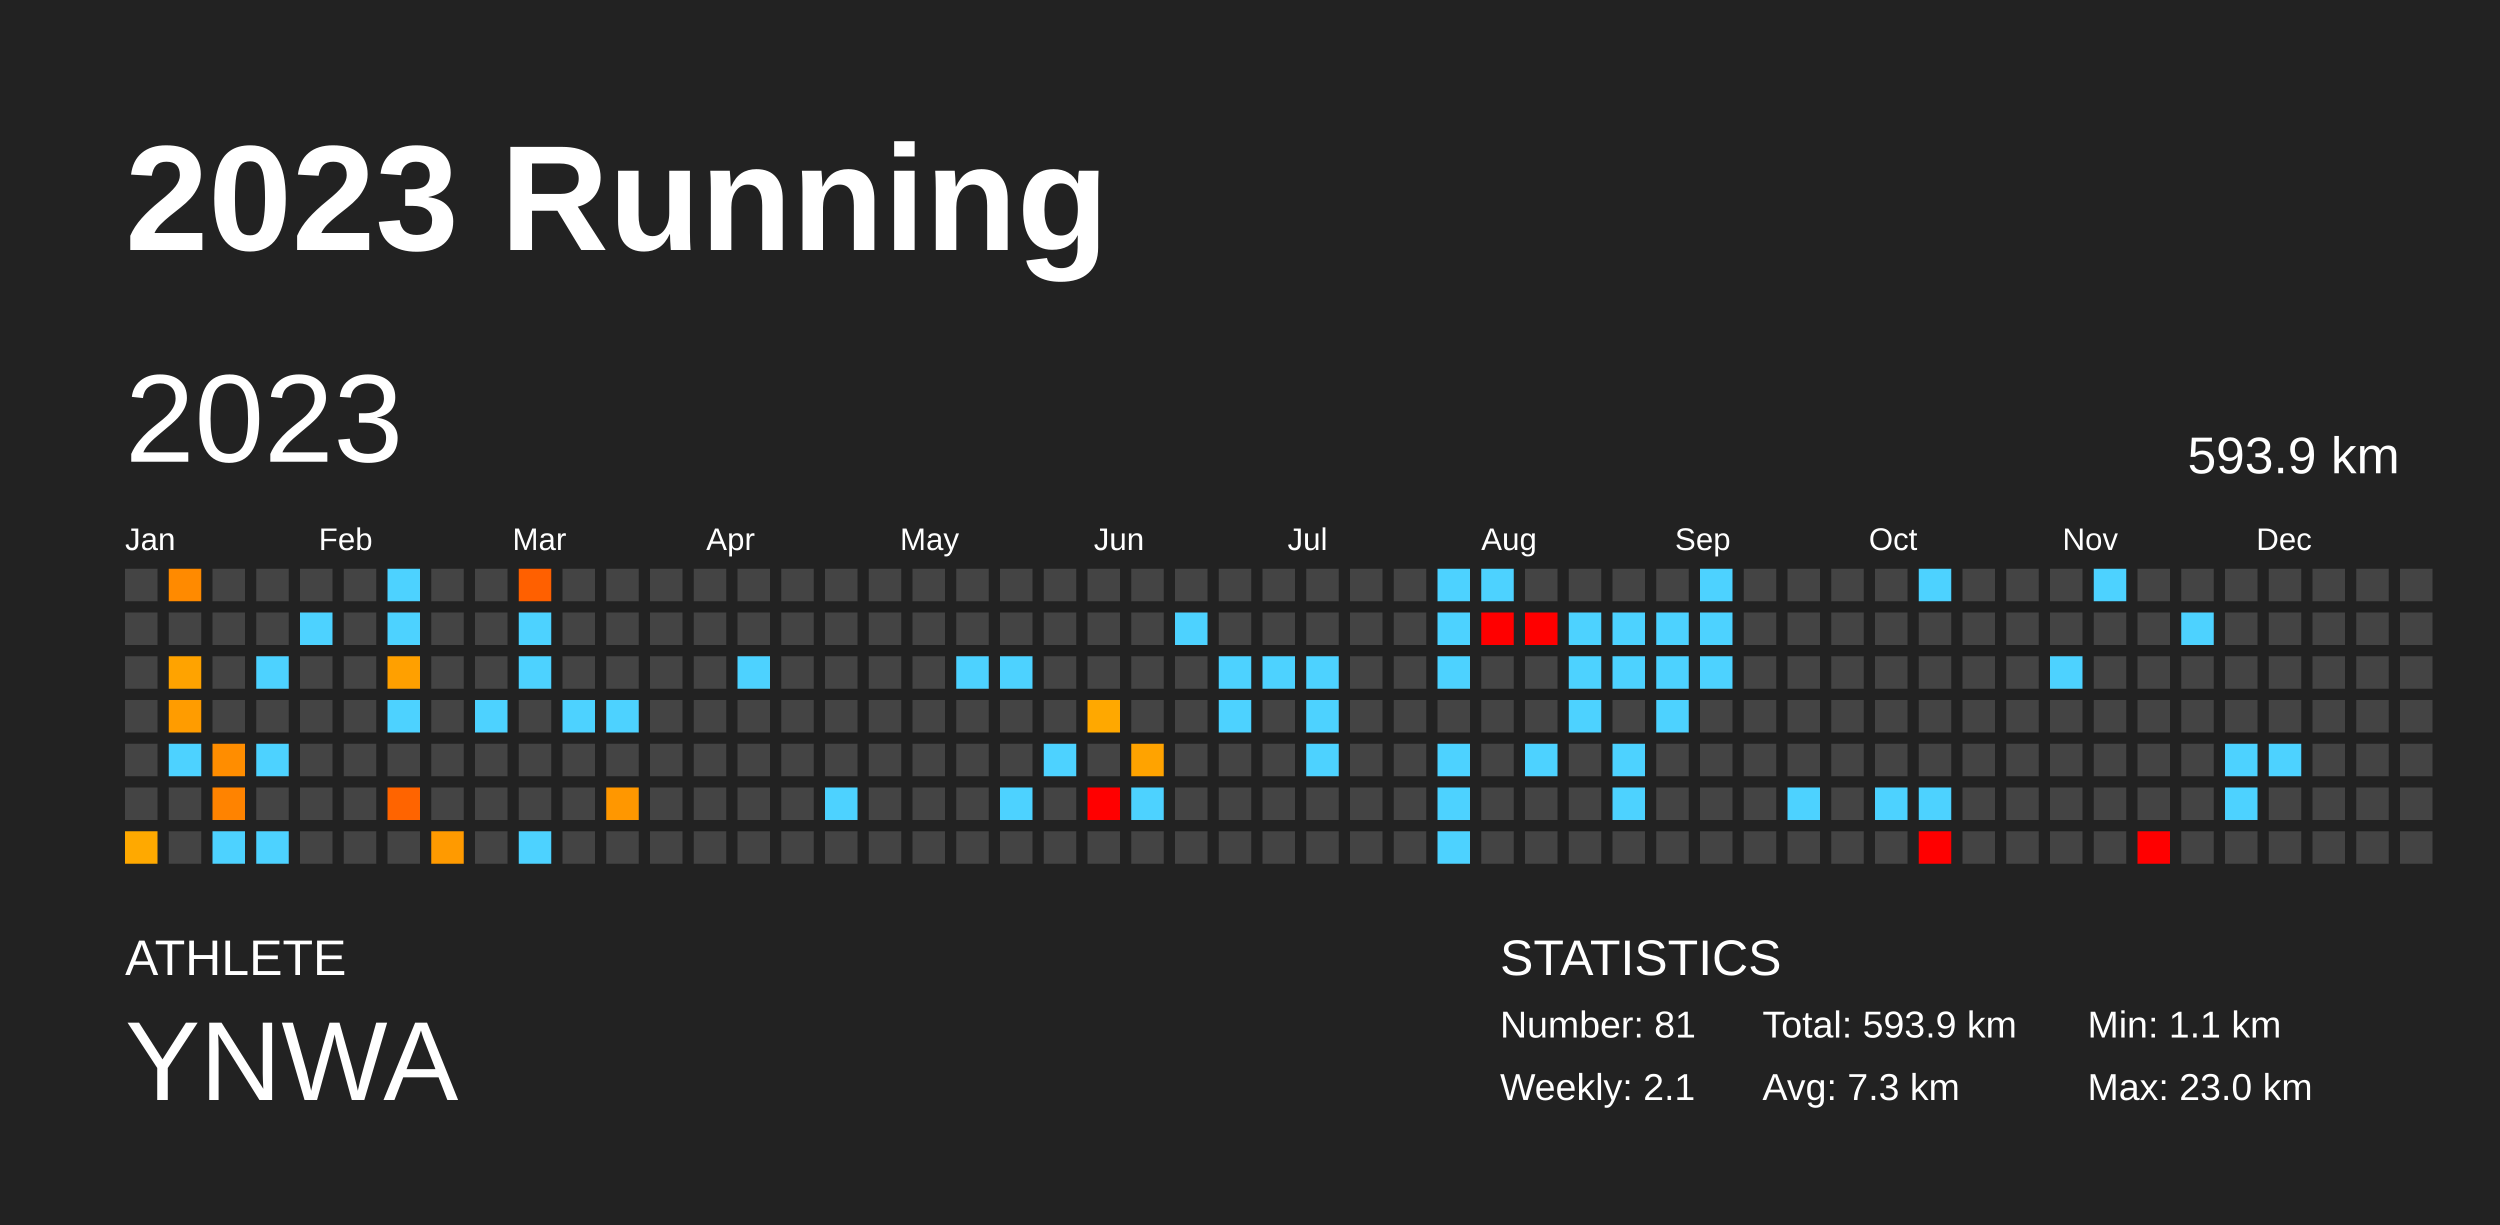
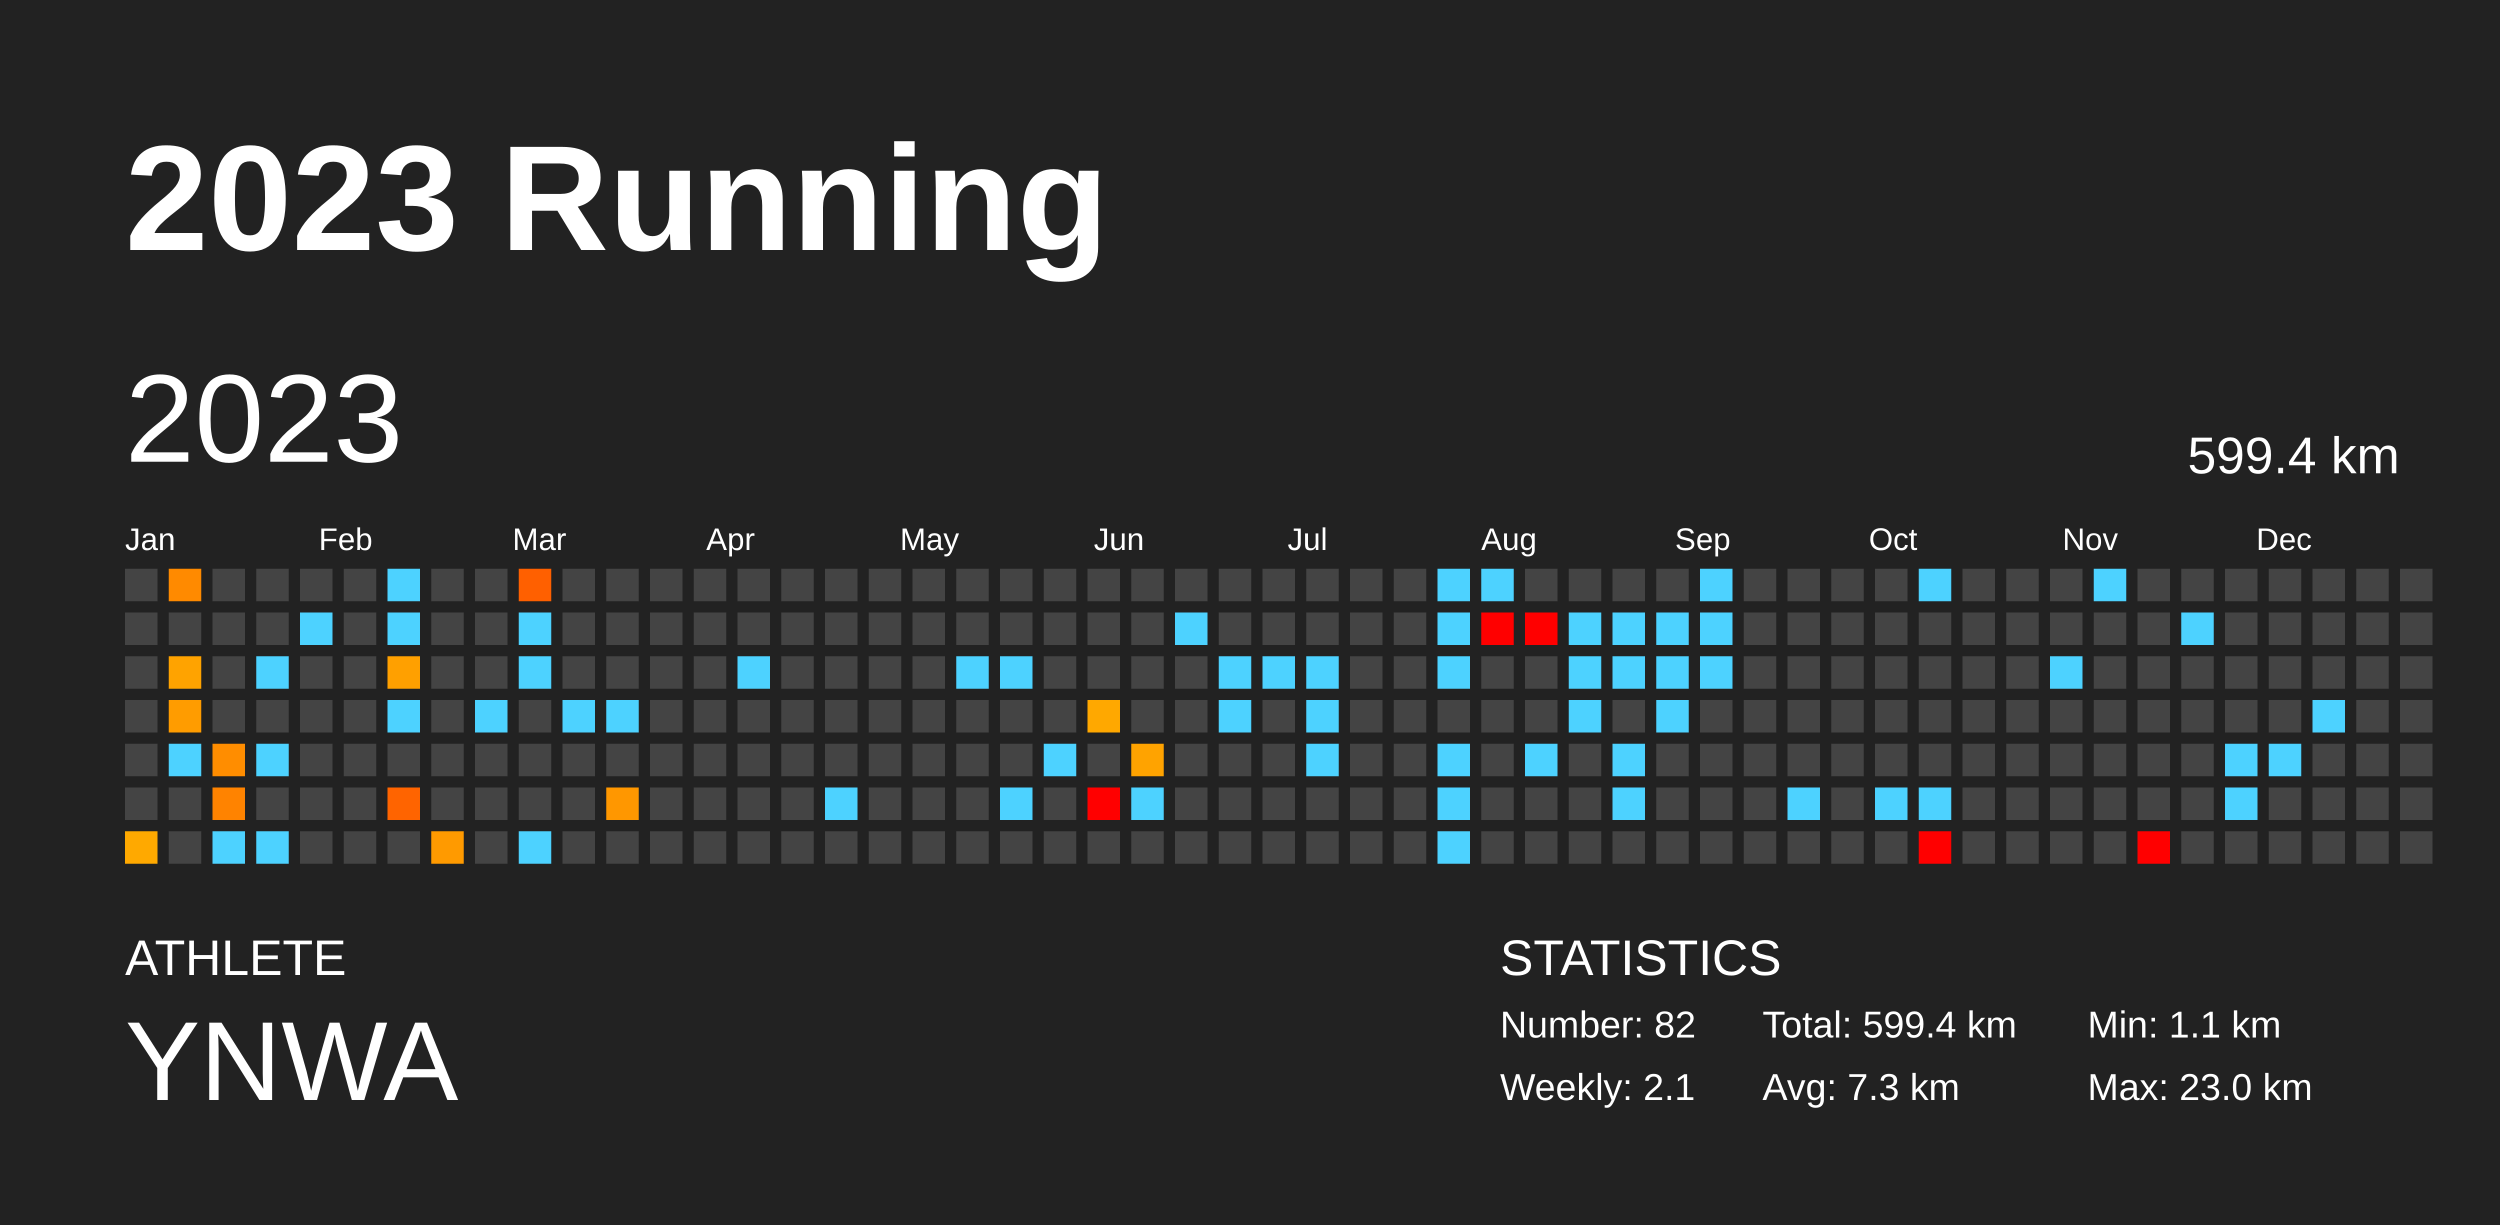
<svg xmlns="http://www.w3.org/2000/svg" baseProfile="full" height="98mm" version="1.1" viewBox="0,0,200,98" width="200mm">
  <defs />
  <rect fill="#222222" height="98" width="200" x="0" y="0" />
  <text fill="#FFFFFF" style="font-size:12px; font-family:Arial; font-weight:bold;" x="10" y="20">2023 Running</text>
  <text fill="#FFFFFF" style="font-size:4px; font-family:Arial" x="10" y="78">ATHLETE</text>
  <text fill="#FFFFFF" style="font-size:9px; font-family:Arial" x="10" y="88">YNWA</text>
  <text fill="#FFFFFF" style="font-size:4px; font-family:Arial" x="120" y="78">STATISTICS</text>
-   <text fill="#FFFFFF" style="font-size:3px; font-family:Arial" x="120" y="83">Number: 81</text>
+   <text fill="#FFFFFF" style="font-size:3px; font-family:Arial" x="120" y="83">Number: 82</text>
  <text fill="#FFFFFF" style="font-size:3px; font-family:Arial" x="120" y="88">Weekly: 2.1</text>
-   <text fill="#FFFFFF" style="font-size:3px; font-family:Arial" x="141" y="83">Total: 593.9 km</text>
+   <text fill="#FFFFFF" style="font-size:3px; font-family:Arial" x="141" y="83">Total: 599.4 km</text>
  <text fill="#FFFFFF" style="font-size:3px; font-family:Arial" x="141" y="88">Avg: 7.3 km</text>
  <text fill="#FFFFFF" style="font-size:3px; font-family:Arial" x="167" y="83">Min: 1.1 km</text>
  <text fill="#FFFFFF" style="font-size:3px; font-family:Arial" x="167" y="88">Max: 23.0 km</text>
  <text dominant-baseline="hanging" fill="#FFFFFF" style="font-size:10.0px; font-family:Arial;" x="10" y="30">2023</text>
-   <text dominant-baseline="hanging" fill="#FFFFFF" style="font-size:4.125px; font-family:Arial;" x="175" y="35">593.9 km</text>
+   <text dominant-baseline="hanging" fill="#FFFFFF" style="font-size:4.125px; font-family:Arial;" x="175" y="35">599.4 km</text>
  <text fill="#FFFFFF" style="font-size:2.5px; font-family:Arial" x="10.0" y="44">Jan</text>
  <text fill="#FFFFFF" style="font-size:2.5px; font-family:Arial" x="25.5" y="44">Feb</text>
  <text fill="#FFFFFF" style="font-size:2.5px; font-family:Arial" x="41.0" y="44">Mar</text>
  <text fill="#FFFFFF" style="font-size:2.5px; font-family:Arial" x="56.5" y="44">Apr</text>
  <text fill="#FFFFFF" style="font-size:2.5px; font-family:Arial" x="72.0" y="44">May</text>
  <text fill="#FFFFFF" style="font-size:2.5px; font-family:Arial" x="87.5" y="44">Jun</text>
  <text fill="#FFFFFF" style="font-size:2.5px; font-family:Arial" x="103.0" y="44">Jul</text>
  <text fill="#FFFFFF" style="font-size:2.5px; font-family:Arial" x="118.5" y="44">Aug</text>
  <text fill="#FFFFFF" style="font-size:2.5px; font-family:Arial" x="134.0" y="44">Sep</text>
  <text fill="#FFFFFF" style="font-size:2.5px; font-family:Arial" x="149.5" y="44">Oct</text>
  <text fill="#FFFFFF" style="font-size:2.5px; font-family:Arial" x="165.0" y="44">Nov</text>
  <text fill="#FFFFFF" style="font-size:2.5px; font-family:Arial" x="180.5" y="44">Dec</text>
  <rect fill="#444444" height="2.6" width="2.6" x="10.0" y="45.5" />
  <rect fill="#444444" height="2.6" width="2.6" x="10.0" y="49.0" />
  <rect fill="#444444" height="2.6" width="2.6" x="10.0" y="52.5" />
  <rect fill="#444444" height="2.6" width="2.6" x="10.0" y="56.0" />
  <rect fill="#444444" height="2.6" width="2.6" x="10.0" y="59.5" />
  <rect fill="#444444" height="2.6" width="2.6" x="10.0" y="63.0" />
  <rect fill="#ffa900" height="2.6" width="2.6" x="10.0" y="66.5" />
  <rect fill="#ff8a00" height="2.6" width="2.6" x="13.5" y="45.5" />
  <rect fill="#444444" height="2.6" width="2.6" x="13.5" y="49.0" />
  <rect fill="#ffa300" height="2.6" width="2.6" x="13.5" y="52.5" />
  <rect fill="#ff9c00" height="2.6" width="2.6" x="13.5" y="56.0" />
  <rect fill="#4dd2ff" height="2.6" width="2.6" x="13.5" y="59.5" />
  <rect fill="#444444" height="2.6" width="2.6" x="13.5" y="63.0" />
  <rect fill="#444444" height="2.6" width="2.6" x="13.5" y="66.5" />
  <rect fill="#444444" height="2.6" width="2.6" x="17.0" y="45.5" />
  <rect fill="#444444" height="2.6" width="2.6" x="17.0" y="49.0" />
  <rect fill="#444444" height="2.6" width="2.6" x="17.0" y="52.5" />
  <rect fill="#444444" height="2.6" width="2.6" x="17.0" y="56.0" />
  <rect fill="#ff8d00" height="2.6" width="2.6" x="17.0" y="59.5" />
  <rect fill="#ff8300" height="2.6" width="2.6" x="17.0" y="63.0" />
  <rect fill="#4dd2ff" height="2.6" width="2.6" x="17.0" y="66.5" />
  <rect fill="#444444" height="2.6" width="2.6" x="20.5" y="45.5" />
  <rect fill="#444444" height="2.6" width="2.6" x="20.5" y="49.0" />
  <rect fill="#4dd2ff" height="2.6" width="2.6" x="20.5" y="52.5" />
  <rect fill="#444444" height="2.6" width="2.6" x="20.5" y="56.0" />
  <rect fill="#4dd2ff" height="2.6" width="2.6" x="20.5" y="59.5" />
  <rect fill="#444444" height="2.6" width="2.6" x="20.5" y="63.0" />
  <rect fill="#4dd2ff" height="2.6" width="2.6" x="20.5" y="66.5" />
  <rect fill="#444444" height="2.6" width="2.6" x="24.0" y="45.5" />
  <rect fill="#4dd2ff" height="2.6" width="2.6" x="24.0" y="49.0" />
  <rect fill="#444444" height="2.6" width="2.6" x="24.0" y="52.5" />
  <rect fill="#444444" height="2.6" width="2.6" x="24.0" y="56.0" />
  <rect fill="#444444" height="2.6" width="2.6" x="24.0" y="59.5" />
  <rect fill="#444444" height="2.6" width="2.6" x="24.0" y="63.0" />
  <rect fill="#444444" height="2.6" width="2.6" x="24.0" y="66.5" />
  <rect fill="#444444" height="2.6" width="2.6" x="27.5" y="45.5" />
  <rect fill="#444444" height="2.6" width="2.6" x="27.5" y="49.0" />
  <rect fill="#444444" height="2.6" width="2.6" x="27.5" y="52.5" />
  <rect fill="#444444" height="2.6" width="2.6" x="27.5" y="56.0" />
  <rect fill="#444444" height="2.6" width="2.6" x="27.5" y="59.5" />
  <rect fill="#444444" height="2.6" width="2.6" x="27.5" y="63.0" />
  <rect fill="#444444" height="2.6" width="2.6" x="27.5" y="66.5" />
  <rect fill="#4dd2ff" height="2.6" width="2.6" x="31.0" y="45.5" />
  <rect fill="#4dd2ff" height="2.6" width="2.6" x="31.0" y="49.0" />
  <rect fill="#ffa000" height="2.6" width="2.6" x="31.0" y="52.5" />
  <rect fill="#4dd2ff" height="2.6" width="2.6" x="31.0" y="56.0" />
  <rect fill="#444444" height="2.6" width="2.6" x="31.0" y="59.5" />
  <rect fill="#ff6400" height="2.6" width="2.6" x="31.0" y="63.0" />
  <rect fill="#444444" height="2.6" width="2.6" x="31.0" y="66.5" />
  <rect fill="#444444" height="2.6" width="2.6" x="34.5" y="45.5" />
  <rect fill="#444444" height="2.6" width="2.6" x="34.5" y="49.0" />
  <rect fill="#444444" height="2.6" width="2.6" x="34.5" y="52.5" />
  <rect fill="#444444" height="2.6" width="2.6" x="34.5" y="56.0" />
  <rect fill="#444444" height="2.6" width="2.6" x="34.5" y="59.5" />
  <rect fill="#444444" height="2.6" width="2.6" x="34.5" y="63.0" />
  <rect fill="#ff9a00" height="2.6" width="2.6" x="34.5" y="66.5" />
  <rect fill="#444444" height="2.6" width="2.6" x="38.0" y="45.5" />
  <rect fill="#444444" height="2.6" width="2.6" x="38.0" y="49.0" />
  <rect fill="#444444" height="2.6" width="2.6" x="38.0" y="52.5" />
  <rect fill="#4dd2ff" height="2.6" width="2.6" x="38.0" y="56.0" />
  <rect fill="#444444" height="2.6" width="2.6" x="38.0" y="59.5" />
  <rect fill="#444444" height="2.6" width="2.6" x="38.0" y="63.0" />
  <rect fill="#444444" height="2.6" width="2.6" x="38.0" y="66.5" />
  <rect fill="#ff6000" height="2.6" width="2.6" x="41.5" y="45.5" />
  <rect fill="#4dd2ff" height="2.6" width="2.6" x="41.5" y="49.0" />
  <rect fill="#4dd2ff" height="2.6" width="2.6" x="41.5" y="52.5" />
  <rect fill="#444444" height="2.6" width="2.6" x="41.5" y="56.0" />
  <rect fill="#444444" height="2.6" width="2.6" x="41.5" y="59.5" />
  <rect fill="#444444" height="2.6" width="2.6" x="41.5" y="63.0" />
  <rect fill="#4dd2ff" height="2.6" width="2.6" x="41.5" y="66.5" />
  <rect fill="#444444" height="2.6" width="2.6" x="45.0" y="45.5" />
  <rect fill="#444444" height="2.6" width="2.6" x="45.0" y="49.0" />
  <rect fill="#444444" height="2.6" width="2.6" x="45.0" y="52.5" />
  <rect fill="#4dd2ff" height="2.6" width="2.6" x="45.0" y="56.0" />
  <rect fill="#444444" height="2.6" width="2.6" x="45.0" y="59.5" />
  <rect fill="#444444" height="2.6" width="2.6" x="45.0" y="63.0" />
  <rect fill="#444444" height="2.6" width="2.6" x="45.0" y="66.5" />
  <rect fill="#444444" height="2.6" width="2.6" x="48.5" y="45.5" />
  <rect fill="#444444" height="2.6" width="2.6" x="48.5" y="49.0" />
  <rect fill="#444444" height="2.6" width="2.6" x="48.5" y="52.5" />
  <rect fill="#4dd2ff" height="2.6" width="2.6" x="48.5" y="56.0" />
  <rect fill="#444444" height="2.6" width="2.6" x="48.5" y="59.5" />
  <rect fill="#ff9700" height="2.6" width="2.6" x="48.5" y="63.0" />
  <rect fill="#444444" height="2.6" width="2.6" x="48.5" y="66.5" />
  <rect fill="#444444" height="2.6" width="2.6" x="52.0" y="45.5" />
  <rect fill="#444444" height="2.6" width="2.6" x="52.0" y="49.0" />
  <rect fill="#444444" height="2.6" width="2.6" x="52.0" y="52.5" />
  <rect fill="#444444" height="2.6" width="2.6" x="52.0" y="56.0" />
  <rect fill="#444444" height="2.6" width="2.6" x="52.0" y="59.5" />
  <rect fill="#444444" height="2.6" width="2.6" x="52.0" y="63.0" />
  <rect fill="#444444" height="2.6" width="2.6" x="52.0" y="66.5" />
  <rect fill="#444444" height="2.6" width="2.6" x="55.5" y="45.5" />
  <rect fill="#444444" height="2.6" width="2.6" x="55.5" y="49.0" />
  <rect fill="#444444" height="2.6" width="2.6" x="55.5" y="52.5" />
  <rect fill="#444444" height="2.6" width="2.6" x="55.5" y="56.0" />
  <rect fill="#444444" height="2.6" width="2.6" x="55.5" y="59.5" />
  <rect fill="#444444" height="2.6" width="2.6" x="55.5" y="63.0" />
  <rect fill="#444444" height="2.6" width="2.6" x="55.5" y="66.5" />
  <rect fill="#444444" height="2.6" width="2.6" x="59.0" y="45.5" />
  <rect fill="#444444" height="2.6" width="2.6" x="59.0" y="49.0" />
  <rect fill="#4dd2ff" height="2.6" width="2.6" x="59.0" y="52.5" />
  <rect fill="#444444" height="2.6" width="2.6" x="59.0" y="56.0" />
  <rect fill="#444444" height="2.6" width="2.6" x="59.0" y="59.5" />
  <rect fill="#444444" height="2.6" width="2.6" x="59.0" y="63.0" />
  <rect fill="#444444" height="2.6" width="2.6" x="59.0" y="66.5" />
  <rect fill="#444444" height="2.6" width="2.6" x="62.5" y="45.5" />
  <rect fill="#444444" height="2.6" width="2.6" x="62.5" y="49.0" />
  <rect fill="#444444" height="2.6" width="2.6" x="62.5" y="52.5" />
  <rect fill="#444444" height="2.6" width="2.6" x="62.5" y="56.0" />
  <rect fill="#444444" height="2.6" width="2.6" x="62.5" y="59.5" />
  <rect fill="#444444" height="2.6" width="2.6" x="62.5" y="63.0" />
  <rect fill="#444444" height="2.6" width="2.6" x="62.5" y="66.5" />
  <rect fill="#444444" height="2.6" width="2.6" x="66.0" y="45.5" />
  <rect fill="#444444" height="2.6" width="2.6" x="66.0" y="49.0" />
  <rect fill="#444444" height="2.6" width="2.6" x="66.0" y="52.5" />
  <rect fill="#444444" height="2.6" width="2.6" x="66.0" y="56.0" />
  <rect fill="#444444" height="2.6" width="2.6" x="66.0" y="59.5" />
  <rect fill="#4dd2ff" height="2.6" width="2.6" x="66.0" y="63.0" />
  <rect fill="#444444" height="2.6" width="2.6" x="66.0" y="66.5" />
  <rect fill="#444444" height="2.6" width="2.6" x="69.5" y="45.5" />
  <rect fill="#444444" height="2.6" width="2.6" x="69.5" y="49.0" />
  <rect fill="#444444" height="2.6" width="2.6" x="69.5" y="52.5" />
  <rect fill="#444444" height="2.6" width="2.6" x="69.5" y="56.0" />
  <rect fill="#444444" height="2.6" width="2.6" x="69.5" y="59.5" />
  <rect fill="#444444" height="2.6" width="2.6" x="69.5" y="63.0" />
  <rect fill="#444444" height="2.6" width="2.6" x="69.5" y="66.5" />
  <rect fill="#444444" height="2.6" width="2.6" x="73.0" y="45.5" />
  <rect fill="#444444" height="2.6" width="2.6" x="73.0" y="49.0" />
  <rect fill="#444444" height="2.6" width="2.6" x="73.0" y="52.5" />
  <rect fill="#444444" height="2.6" width="2.6" x="73.0" y="56.0" />
  <rect fill="#444444" height="2.6" width="2.6" x="73.0" y="59.5" />
  <rect fill="#444444" height="2.6" width="2.6" x="73.0" y="63.0" />
  <rect fill="#444444" height="2.6" width="2.6" x="73.0" y="66.5" />
  <rect fill="#444444" height="2.6" width="2.6" x="76.5" y="45.5" />
  <rect fill="#444444" height="2.6" width="2.6" x="76.5" y="49.0" />
  <rect fill="#4dd2ff" height="2.6" width="2.6" x="76.5" y="52.5" />
  <rect fill="#444444" height="2.6" width="2.6" x="76.5" y="56.0" />
  <rect fill="#444444" height="2.6" width="2.6" x="76.5" y="59.5" />
  <rect fill="#444444" height="2.6" width="2.6" x="76.5" y="63.0" />
  <rect fill="#444444" height="2.6" width="2.6" x="76.5" y="66.5" />
  <rect fill="#444444" height="2.6" width="2.6" x="80.0" y="45.5" />
  <rect fill="#444444" height="2.6" width="2.6" x="80.0" y="49.0" />
  <rect fill="#4dd2ff" height="2.6" width="2.6" x="80.0" y="52.5" />
  <rect fill="#444444" height="2.6" width="2.6" x="80.0" y="56.0" />
  <rect fill="#444444" height="2.6" width="2.6" x="80.0" y="59.5" />
  <rect fill="#4dd2ff" height="2.6" width="2.6" x="80.0" y="63.0" />
  <rect fill="#444444" height="2.6" width="2.6" x="80.0" y="66.5" />
  <rect fill="#444444" height="2.6" width="2.6" x="83.5" y="45.5" />
  <rect fill="#444444" height="2.6" width="2.6" x="83.5" y="49.0" />
  <rect fill="#444444" height="2.6" width="2.6" x="83.5" y="52.5" />
  <rect fill="#444444" height="2.6" width="2.6" x="83.5" y="56.0" />
  <rect fill="#4dd2ff" height="2.6" width="2.6" x="83.5" y="59.5" />
  <rect fill="#444444" height="2.6" width="2.6" x="83.5" y="63.0" />
  <rect fill="#444444" height="2.6" width="2.6" x="83.5" y="66.5" />
  <rect fill="#444444" height="2.6" width="2.6" x="87.0" y="45.5" />
  <rect fill="#444444" height="2.6" width="2.6" x="87.0" y="49.0" />
  <rect fill="#444444" height="2.6" width="2.6" x="87.0" y="52.5" />
  <rect fill="#ffa800" height="2.6" width="2.6" x="87.0" y="56.0" />
  <rect fill="#444444" height="2.6" width="2.6" x="87.0" y="59.5" />
  <rect fill="red" height="2.6" width="2.6" x="87.0" y="63.0" />
  <rect fill="#444444" height="2.6" width="2.6" x="87.0" y="66.5" />
  <rect fill="#444444" height="2.6" width="2.6" x="90.5" y="45.5" />
  <rect fill="#444444" height="2.6" width="2.6" x="90.5" y="49.0" />
  <rect fill="#444444" height="2.6" width="2.6" x="90.5" y="52.5" />
  <rect fill="#444444" height="2.6" width="2.6" x="90.5" y="56.0" />
  <rect fill="#ffa300" height="2.6" width="2.6" x="90.5" y="59.5" />
  <rect fill="#4dd2ff" height="2.6" width="2.6" x="90.5" y="63.0" />
  <rect fill="#444444" height="2.6" width="2.6" x="90.5" y="66.5" />
  <rect fill="#444444" height="2.6" width="2.6" x="94.0" y="45.5" />
  <rect fill="#4dd2ff" height="2.6" width="2.6" x="94.0" y="49.0" />
  <rect fill="#444444" height="2.6" width="2.6" x="94.0" y="52.5" />
  <rect fill="#444444" height="2.6" width="2.6" x="94.0" y="56.0" />
  <rect fill="#444444" height="2.6" width="2.6" x="94.0" y="59.5" />
  <rect fill="#444444" height="2.6" width="2.6" x="94.0" y="63.0" />
  <rect fill="#444444" height="2.6" width="2.6" x="94.0" y="66.5" />
  <rect fill="#444444" height="2.6" width="2.6" x="97.5" y="45.5" />
  <rect fill="#444444" height="2.6" width="2.6" x="97.5" y="49.0" />
  <rect fill="#4dd2ff" height="2.6" width="2.6" x="97.5" y="52.5" />
  <rect fill="#4dd2ff" height="2.6" width="2.6" x="97.5" y="56.0" />
  <rect fill="#444444" height="2.6" width="2.6" x="97.5" y="59.5" />
  <rect fill="#444444" height="2.6" width="2.6" x="97.5" y="63.0" />
  <rect fill="#444444" height="2.6" width="2.6" x="97.5" y="66.5" />
  <rect fill="#444444" height="2.6" width="2.6" x="101.0" y="45.5" />
  <rect fill="#444444" height="2.6" width="2.6" x="101.0" y="49.0" />
  <rect fill="#4dd2ff" height="2.6" width="2.6" x="101.0" y="52.5" />
  <rect fill="#444444" height="2.6" width="2.6" x="101.0" y="56.0" />
  <rect fill="#444444" height="2.6" width="2.6" x="101.0" y="59.5" />
  <rect fill="#444444" height="2.6" width="2.6" x="101.0" y="63.0" />
  <rect fill="#444444" height="2.6" width="2.6" x="101.0" y="66.5" />
  <rect fill="#444444" height="2.6" width="2.6" x="104.5" y="45.5" />
  <rect fill="#444444" height="2.6" width="2.6" x="104.5" y="49.0" />
  <rect fill="#4dd2ff" height="2.6" width="2.6" x="104.5" y="52.5" />
  <rect fill="#4dd2ff" height="2.6" width="2.6" x="104.5" y="56.0" />
  <rect fill="#4dd2ff" height="2.6" width="2.6" x="104.5" y="59.5" />
  <rect fill="#444444" height="2.6" width="2.6" x="104.5" y="63.0" />
  <rect fill="#444444" height="2.6" width="2.6" x="104.5" y="66.5" />
  <rect fill="#444444" height="2.6" width="2.6" x="108.0" y="45.5" />
  <rect fill="#444444" height="2.6" width="2.6" x="108.0" y="49.0" />
  <rect fill="#444444" height="2.6" width="2.6" x="108.0" y="52.5" />
  <rect fill="#444444" height="2.6" width="2.6" x="108.0" y="56.0" />
  <rect fill="#444444" height="2.6" width="2.6" x="108.0" y="59.5" />
  <rect fill="#444444" height="2.6" width="2.6" x="108.0" y="63.0" />
  <rect fill="#444444" height="2.6" width="2.6" x="108.0" y="66.5" />
  <rect fill="#444444" height="2.6" width="2.6" x="111.5" y="45.5" />
  <rect fill="#444444" height="2.6" width="2.6" x="111.5" y="49.0" />
  <rect fill="#444444" height="2.6" width="2.6" x="111.5" y="52.5" />
  <rect fill="#444444" height="2.6" width="2.6" x="111.5" y="56.0" />
  <rect fill="#444444" height="2.6" width="2.6" x="111.5" y="59.5" />
  <rect fill="#444444" height="2.6" width="2.6" x="111.5" y="63.0" />
  <rect fill="#444444" height="2.6" width="2.6" x="111.5" y="66.5" />
  <rect fill="#4dd2ff" height="2.6" width="2.6" x="115.0" y="45.5" />
  <rect fill="#4dd2ff" height="2.6" width="2.6" x="115.0" y="49.0" />
  <rect fill="#4dd2ff" height="2.6" width="2.6" x="115.0" y="52.5" />
  <rect fill="#444444" height="2.6" width="2.6" x="115.0" y="56.0" />
  <rect fill="#4dd2ff" height="2.6" width="2.6" x="115.0" y="59.5" />
  <rect fill="#4dd2ff" height="2.6" width="2.6" x="115.0" y="63.0" />
  <rect fill="#4dd2ff" height="2.6" width="2.6" x="115.0" y="66.5" />
  <rect fill="#4dd2ff" height="2.6" width="2.6" x="118.5" y="45.5" />
  <rect fill="red" height="2.6" width="2.6" x="118.5" y="49.0" />
  <rect fill="#444444" height="2.6" width="2.6" x="118.5" y="52.5" />
  <rect fill="#444444" height="2.6" width="2.6" x="118.5" y="56.0" />
  <rect fill="#444444" height="2.6" width="2.6" x="118.5" y="59.5" />
  <rect fill="#444444" height="2.6" width="2.6" x="118.5" y="63.0" />
  <rect fill="#444444" height="2.6" width="2.6" x="118.5" y="66.5" />
  <rect fill="#444444" height="2.6" width="2.6" x="122.0" y="45.5" />
  <rect fill="red" height="2.6" width="2.6" x="122.0" y="49.0" />
  <rect fill="#444444" height="2.6" width="2.6" x="122.0" y="52.5" />
  <rect fill="#444444" height="2.6" width="2.6" x="122.0" y="56.0" />
  <rect fill="#4dd2ff" height="2.6" width="2.6" x="122.0" y="59.5" />
  <rect fill="#444444" height="2.6" width="2.6" x="122.0" y="63.0" />
  <rect fill="#444444" height="2.6" width="2.6" x="122.0" y="66.5" />
  <rect fill="#444444" height="2.6" width="2.6" x="125.5" y="45.5" />
  <rect fill="#4dd2ff" height="2.6" width="2.6" x="125.5" y="49.0" />
  <rect fill="#4dd2ff" height="2.6" width="2.6" x="125.5" y="52.5" />
  <rect fill="#4dd2ff" height="2.6" width="2.6" x="125.5" y="56.0" />
  <rect fill="#444444" height="2.6" width="2.6" x="125.5" y="59.5" />
  <rect fill="#444444" height="2.6" width="2.6" x="125.5" y="63.0" />
  <rect fill="#444444" height="2.6" width="2.6" x="125.5" y="66.5" />
  <rect fill="#444444" height="2.6" width="2.6" x="129.0" y="45.5" />
  <rect fill="#4dd2ff" height="2.6" width="2.6" x="129.0" y="49.0" />
  <rect fill="#4dd2ff" height="2.6" width="2.6" x="129.0" y="52.5" />
  <rect fill="#444444" height="2.6" width="2.6" x="129.0" y="56.0" />
  <rect fill="#4dd2ff" height="2.6" width="2.6" x="129.0" y="59.5" />
  <rect fill="#4dd2ff" height="2.6" width="2.6" x="129.0" y="63.0" />
  <rect fill="#444444" height="2.6" width="2.6" x="129.0" y="66.5" />
  <rect fill="#444444" height="2.6" width="2.6" x="132.5" y="45.5" />
  <rect fill="#4dd2ff" height="2.6" width="2.6" x="132.5" y="49.0" />
  <rect fill="#4dd2ff" height="2.6" width="2.6" x="132.5" y="52.5" />
  <rect fill="#4dd2ff" height="2.6" width="2.6" x="132.5" y="56.0" />
  <rect fill="#444444" height="2.6" width="2.6" x="132.5" y="59.5" />
  <rect fill="#444444" height="2.6" width="2.6" x="132.5" y="63.0" />
  <rect fill="#444444" height="2.6" width="2.6" x="132.5" y="66.5" />
  <rect fill="#4dd2ff" height="2.6" width="2.6" x="136.0" y="45.5" />
  <rect fill="#4dd2ff" height="2.6" width="2.6" x="136.0" y="49.0" />
  <rect fill="#4dd2ff" height="2.6" width="2.6" x="136.0" y="52.5" />
  <rect fill="#444444" height="2.6" width="2.6" x="136.0" y="56.0" />
  <rect fill="#444444" height="2.6" width="2.6" x="136.0" y="59.5" />
  <rect fill="#444444" height="2.6" width="2.6" x="136.0" y="63.0" />
  <rect fill="#444444" height="2.6" width="2.6" x="136.0" y="66.5" />
  <rect fill="#444444" height="2.6" width="2.6" x="139.5" y="45.5" />
  <rect fill="#444444" height="2.6" width="2.6" x="139.5" y="49.0" />
  <rect fill="#444444" height="2.6" width="2.6" x="139.5" y="52.5" />
  <rect fill="#444444" height="2.6" width="2.6" x="139.5" y="56.0" />
  <rect fill="#444444" height="2.6" width="2.6" x="139.5" y="59.5" />
  <rect fill="#444444" height="2.6" width="2.6" x="139.5" y="63.0" />
  <rect fill="#444444" height="2.6" width="2.6" x="139.5" y="66.5" />
  <rect fill="#444444" height="2.6" width="2.6" x="143.0" y="45.5" />
  <rect fill="#444444" height="2.6" width="2.6" x="143.0" y="49.0" />
  <rect fill="#444444" height="2.6" width="2.6" x="143.0" y="52.5" />
  <rect fill="#444444" height="2.6" width="2.6" x="143.0" y="56.0" />
  <rect fill="#444444" height="2.6" width="2.6" x="143.0" y="59.5" />
  <rect fill="#4dd2ff" height="2.6" width="2.6" x="143.0" y="63.0" />
  <rect fill="#444444" height="2.6" width="2.6" x="143.0" y="66.5" />
  <rect fill="#444444" height="2.6" width="2.6" x="146.5" y="45.5" />
  <rect fill="#444444" height="2.6" width="2.6" x="146.5" y="49.0" />
  <rect fill="#444444" height="2.6" width="2.6" x="146.5" y="52.5" />
  <rect fill="#444444" height="2.6" width="2.6" x="146.5" y="56.0" />
  <rect fill="#444444" height="2.6" width="2.6" x="146.5" y="59.5" />
  <rect fill="#444444" height="2.6" width="2.6" x="146.5" y="63.0" />
  <rect fill="#444444" height="2.6" width="2.6" x="146.5" y="66.5" />
  <rect fill="#444444" height="2.6" width="2.6" x="150.0" y="45.5" />
  <rect fill="#444444" height="2.6" width="2.6" x="150.0" y="49.0" />
  <rect fill="#444444" height="2.6" width="2.6" x="150.0" y="52.5" />
  <rect fill="#444444" height="2.6" width="2.6" x="150.0" y="56.0" />
  <rect fill="#444444" height="2.6" width="2.6" x="150.0" y="59.5" />
  <rect fill="#4dd2ff" height="2.6" width="2.6" x="150.0" y="63.0" />
  <rect fill="#444444" height="2.6" width="2.6" x="150.0" y="66.5" />
  <rect fill="#4dd2ff" height="2.6" width="2.6" x="153.5" y="45.5" />
  <rect fill="#444444" height="2.6" width="2.6" x="153.5" y="49.0" />
  <rect fill="#444444" height="2.6" width="2.6" x="153.5" y="52.5" />
  <rect fill="#444444" height="2.6" width="2.6" x="153.5" y="56.0" />
  <rect fill="#444444" height="2.6" width="2.6" x="153.5" y="59.5" />
  <rect fill="#4dd2ff" height="2.6" width="2.6" x="153.5" y="63.0" />
  <rect fill="red" height="2.6" width="2.6" x="153.5" y="66.5" />
  <rect fill="#444444" height="2.6" width="2.6" x="157.0" y="45.5" />
  <rect fill="#444444" height="2.6" width="2.6" x="157.0" y="49.0" />
  <rect fill="#444444" height="2.6" width="2.6" x="157.0" y="52.5" />
  <rect fill="#444444" height="2.6" width="2.6" x="157.0" y="56.0" />
  <rect fill="#444444" height="2.6" width="2.6" x="157.0" y="59.5" />
  <rect fill="#444444" height="2.6" width="2.6" x="157.0" y="63.0" />
  <rect fill="#444444" height="2.6" width="2.6" x="157.0" y="66.5" />
  <rect fill="#444444" height="2.6" width="2.6" x="160.5" y="45.5" />
  <rect fill="#444444" height="2.6" width="2.6" x="160.5" y="49.0" />
  <rect fill="#444444" height="2.6" width="2.6" x="160.5" y="52.5" />
  <rect fill="#444444" height="2.6" width="2.6" x="160.5" y="56.0" />
  <rect fill="#444444" height="2.6" width="2.6" x="160.5" y="59.5" />
  <rect fill="#444444" height="2.6" width="2.6" x="160.5" y="63.0" />
  <rect fill="#444444" height="2.6" width="2.6" x="160.5" y="66.5" />
  <rect fill="#444444" height="2.6" width="2.6" x="164.0" y="45.5" />
  <rect fill="#444444" height="2.6" width="2.6" x="164.0" y="49.0" />
  <rect fill="#4dd2ff" height="2.6" width="2.6" x="164.0" y="52.5" />
  <rect fill="#444444" height="2.6" width="2.6" x="164.0" y="56.0" />
  <rect fill="#444444" height="2.6" width="2.6" x="164.0" y="59.5" />
  <rect fill="#444444" height="2.6" width="2.6" x="164.0" y="63.0" />
  <rect fill="#444444" height="2.6" width="2.6" x="164.0" y="66.5" />
  <rect fill="#4dd2ff" height="2.6" width="2.6" x="167.5" y="45.5" />
  <rect fill="#444444" height="2.6" width="2.6" x="167.5" y="49.0" />
  <rect fill="#444444" height="2.6" width="2.6" x="167.5" y="52.5" />
  <rect fill="#444444" height="2.6" width="2.6" x="167.5" y="56.0" />
  <rect fill="#444444" height="2.6" width="2.6" x="167.5" y="59.5" />
  <rect fill="#444444" height="2.6" width="2.6" x="167.5" y="63.0" />
  <rect fill="#444444" height="2.6" width="2.6" x="167.5" y="66.5" />
  <rect fill="#444444" height="2.6" width="2.6" x="171.0" y="45.5" />
  <rect fill="#444444" height="2.6" width="2.6" x="171.0" y="49.0" />
  <rect fill="#444444" height="2.6" width="2.6" x="171.0" y="52.5" />
  <rect fill="#444444" height="2.6" width="2.6" x="171.0" y="56.0" />
  <rect fill="#444444" height="2.6" width="2.6" x="171.0" y="59.5" />
  <rect fill="#444444" height="2.6" width="2.6" x="171.0" y="63.0" />
  <rect fill="red" height="2.6" width="2.6" x="171.0" y="66.5" />
  <rect fill="#444444" height="2.6" width="2.6" x="174.5" y="45.5" />
  <rect fill="#4dd2ff" height="2.6" width="2.6" x="174.5" y="49.0" />
  <rect fill="#444444" height="2.6" width="2.6" x="174.5" y="52.5" />
  <rect fill="#444444" height="2.6" width="2.6" x="174.5" y="56.0" />
  <rect fill="#444444" height="2.6" width="2.6" x="174.5" y="59.5" />
  <rect fill="#444444" height="2.6" width="2.6" x="174.5" y="63.0" />
  <rect fill="#444444" height="2.6" width="2.6" x="174.5" y="66.5" />
  <rect fill="#444444" height="2.6" width="2.6" x="178.0" y="45.5" />
  <rect fill="#444444" height="2.6" width="2.6" x="178.0" y="49.0" />
  <rect fill="#444444" height="2.6" width="2.6" x="178.0" y="52.5" />
  <rect fill="#444444" height="2.6" width="2.6" x="178.0" y="56.0" />
  <rect fill="#4dd2ff" height="2.6" width="2.6" x="178.0" y="59.5" />
  <rect fill="#4dd2ff" height="2.6" width="2.6" x="178.0" y="63.0" />
  <rect fill="#444444" height="2.6" width="2.6" x="178.0" y="66.5" />
  <rect fill="#444444" height="2.6" width="2.6" x="181.5" y="45.5" />
  <rect fill="#444444" height="2.6" width="2.6" x="181.5" y="49.0" />
  <rect fill="#444444" height="2.6" width="2.6" x="181.5" y="52.5" />
  <rect fill="#444444" height="2.6" width="2.6" x="181.5" y="56.0" />
  <rect fill="#4dd2ff" height="2.6" width="2.6" x="181.5" y="59.5" />
  <rect fill="#444444" height="2.6" width="2.6" x="181.5" y="63.0" />
  <rect fill="#444444" height="2.6" width="2.6" x="181.5" y="66.5" />
  <rect fill="#444444" height="2.6" width="2.6" x="185.0" y="45.5" />
  <rect fill="#444444" height="2.6" width="2.6" x="185.0" y="49.0" />
  <rect fill="#444444" height="2.6" width="2.6" x="185.0" y="52.5" />
-   <rect fill="#444444" height="2.6" width="2.6" x="185.0" y="56.0" />
+   <rect fill="#4dd2ff" height="2.6" width="2.6" x="185.0" y="56.0" />
  <rect fill="#444444" height="2.6" width="2.6" x="185.0" y="59.5" />
  <rect fill="#444444" height="2.6" width="2.6" x="185.0" y="63.0" />
  <rect fill="#444444" height="2.6" width="2.6" x="185.0" y="66.5" />
  <rect fill="#444444" height="2.6" width="2.6" x="188.5" y="45.5" />
  <rect fill="#444444" height="2.6" width="2.6" x="188.5" y="49.0" />
  <rect fill="#444444" height="2.6" width="2.6" x="188.5" y="52.5" />
  <rect fill="#444444" height="2.6" width="2.6" x="188.5" y="56.0" />
  <rect fill="#444444" height="2.6" width="2.6" x="188.5" y="59.5" />
  <rect fill="#444444" height="2.6" width="2.6" x="188.5" y="63.0" />
  <rect fill="#444444" height="2.6" width="2.6" x="188.5" y="66.5" />
  <rect fill="#444444" height="2.6" width="2.6" x="192.0" y="45.5" />
  <rect fill="#444444" height="2.6" width="2.6" x="192.0" y="49.0" />
  <rect fill="#444444" height="2.6" width="2.6" x="192.0" y="52.5" />
  <rect fill="#444444" height="2.6" width="2.6" x="192.0" y="56.0" />
  <rect fill="#444444" height="2.6" width="2.6" x="192.0" y="59.5" />
  <rect fill="#444444" height="2.6" width="2.6" x="192.0" y="63.0" />
  <rect fill="#444444" height="2.6" width="2.6" x="192.0" y="66.5" />
</svg>
